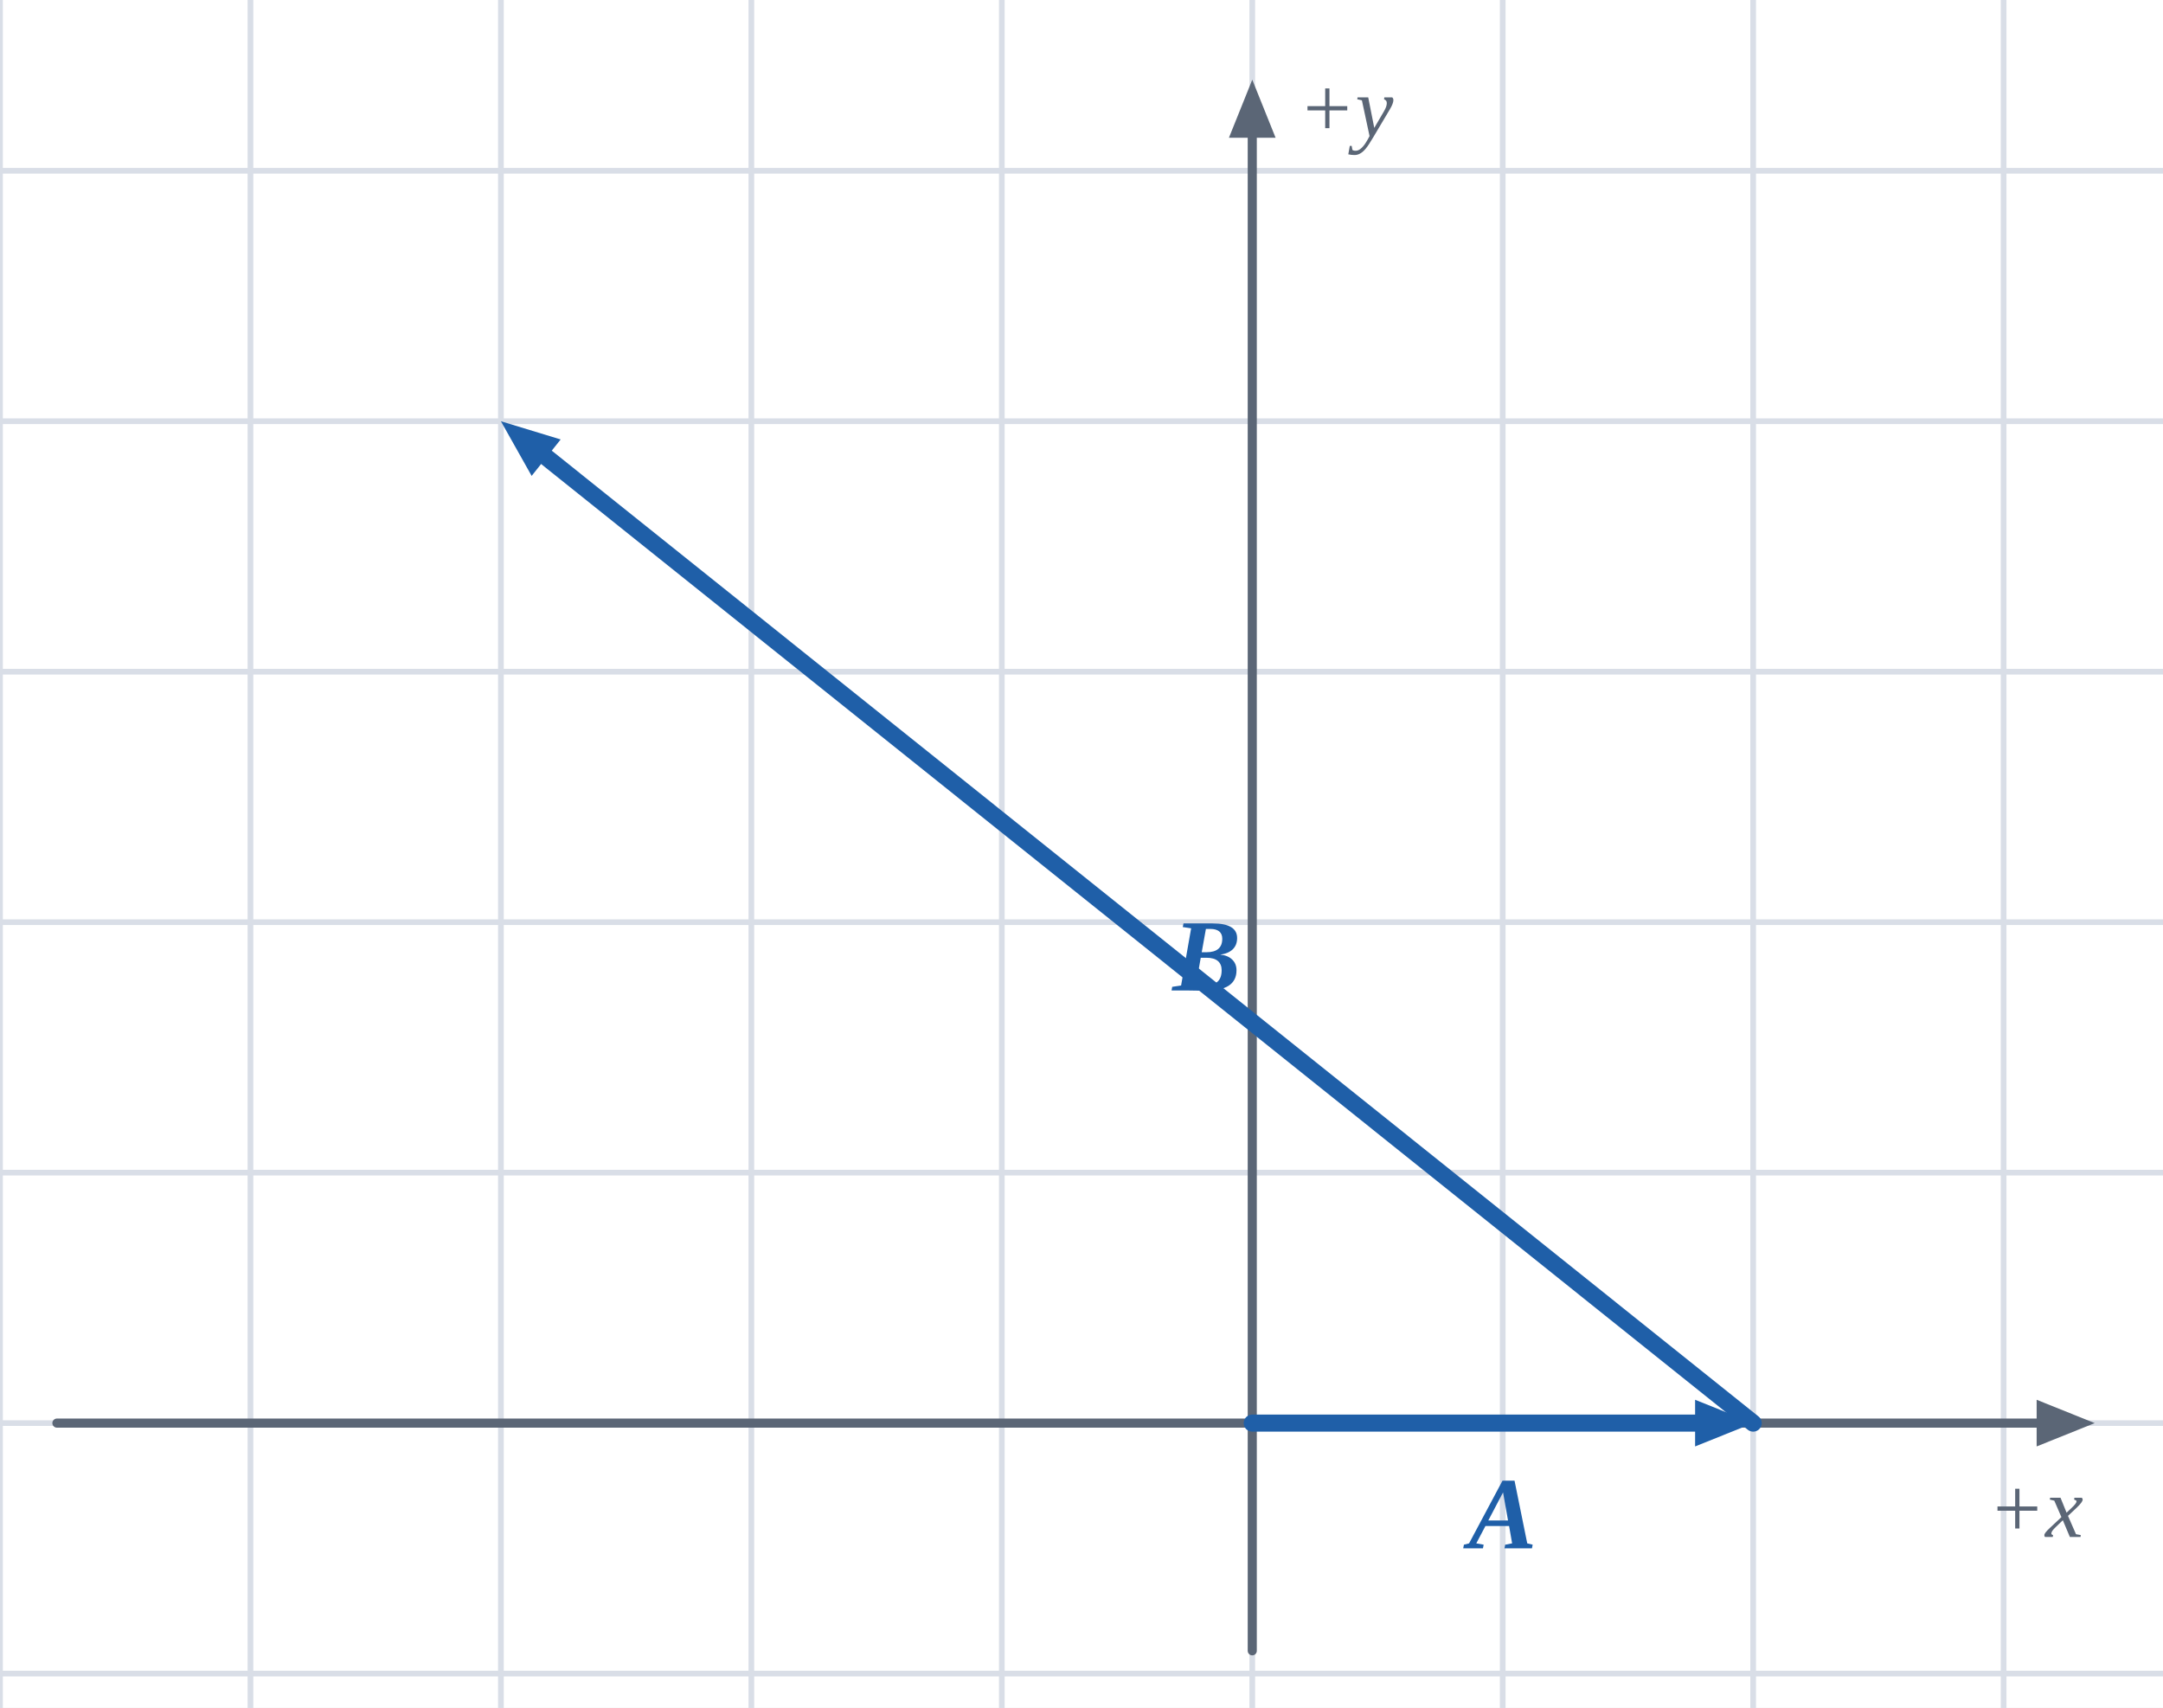
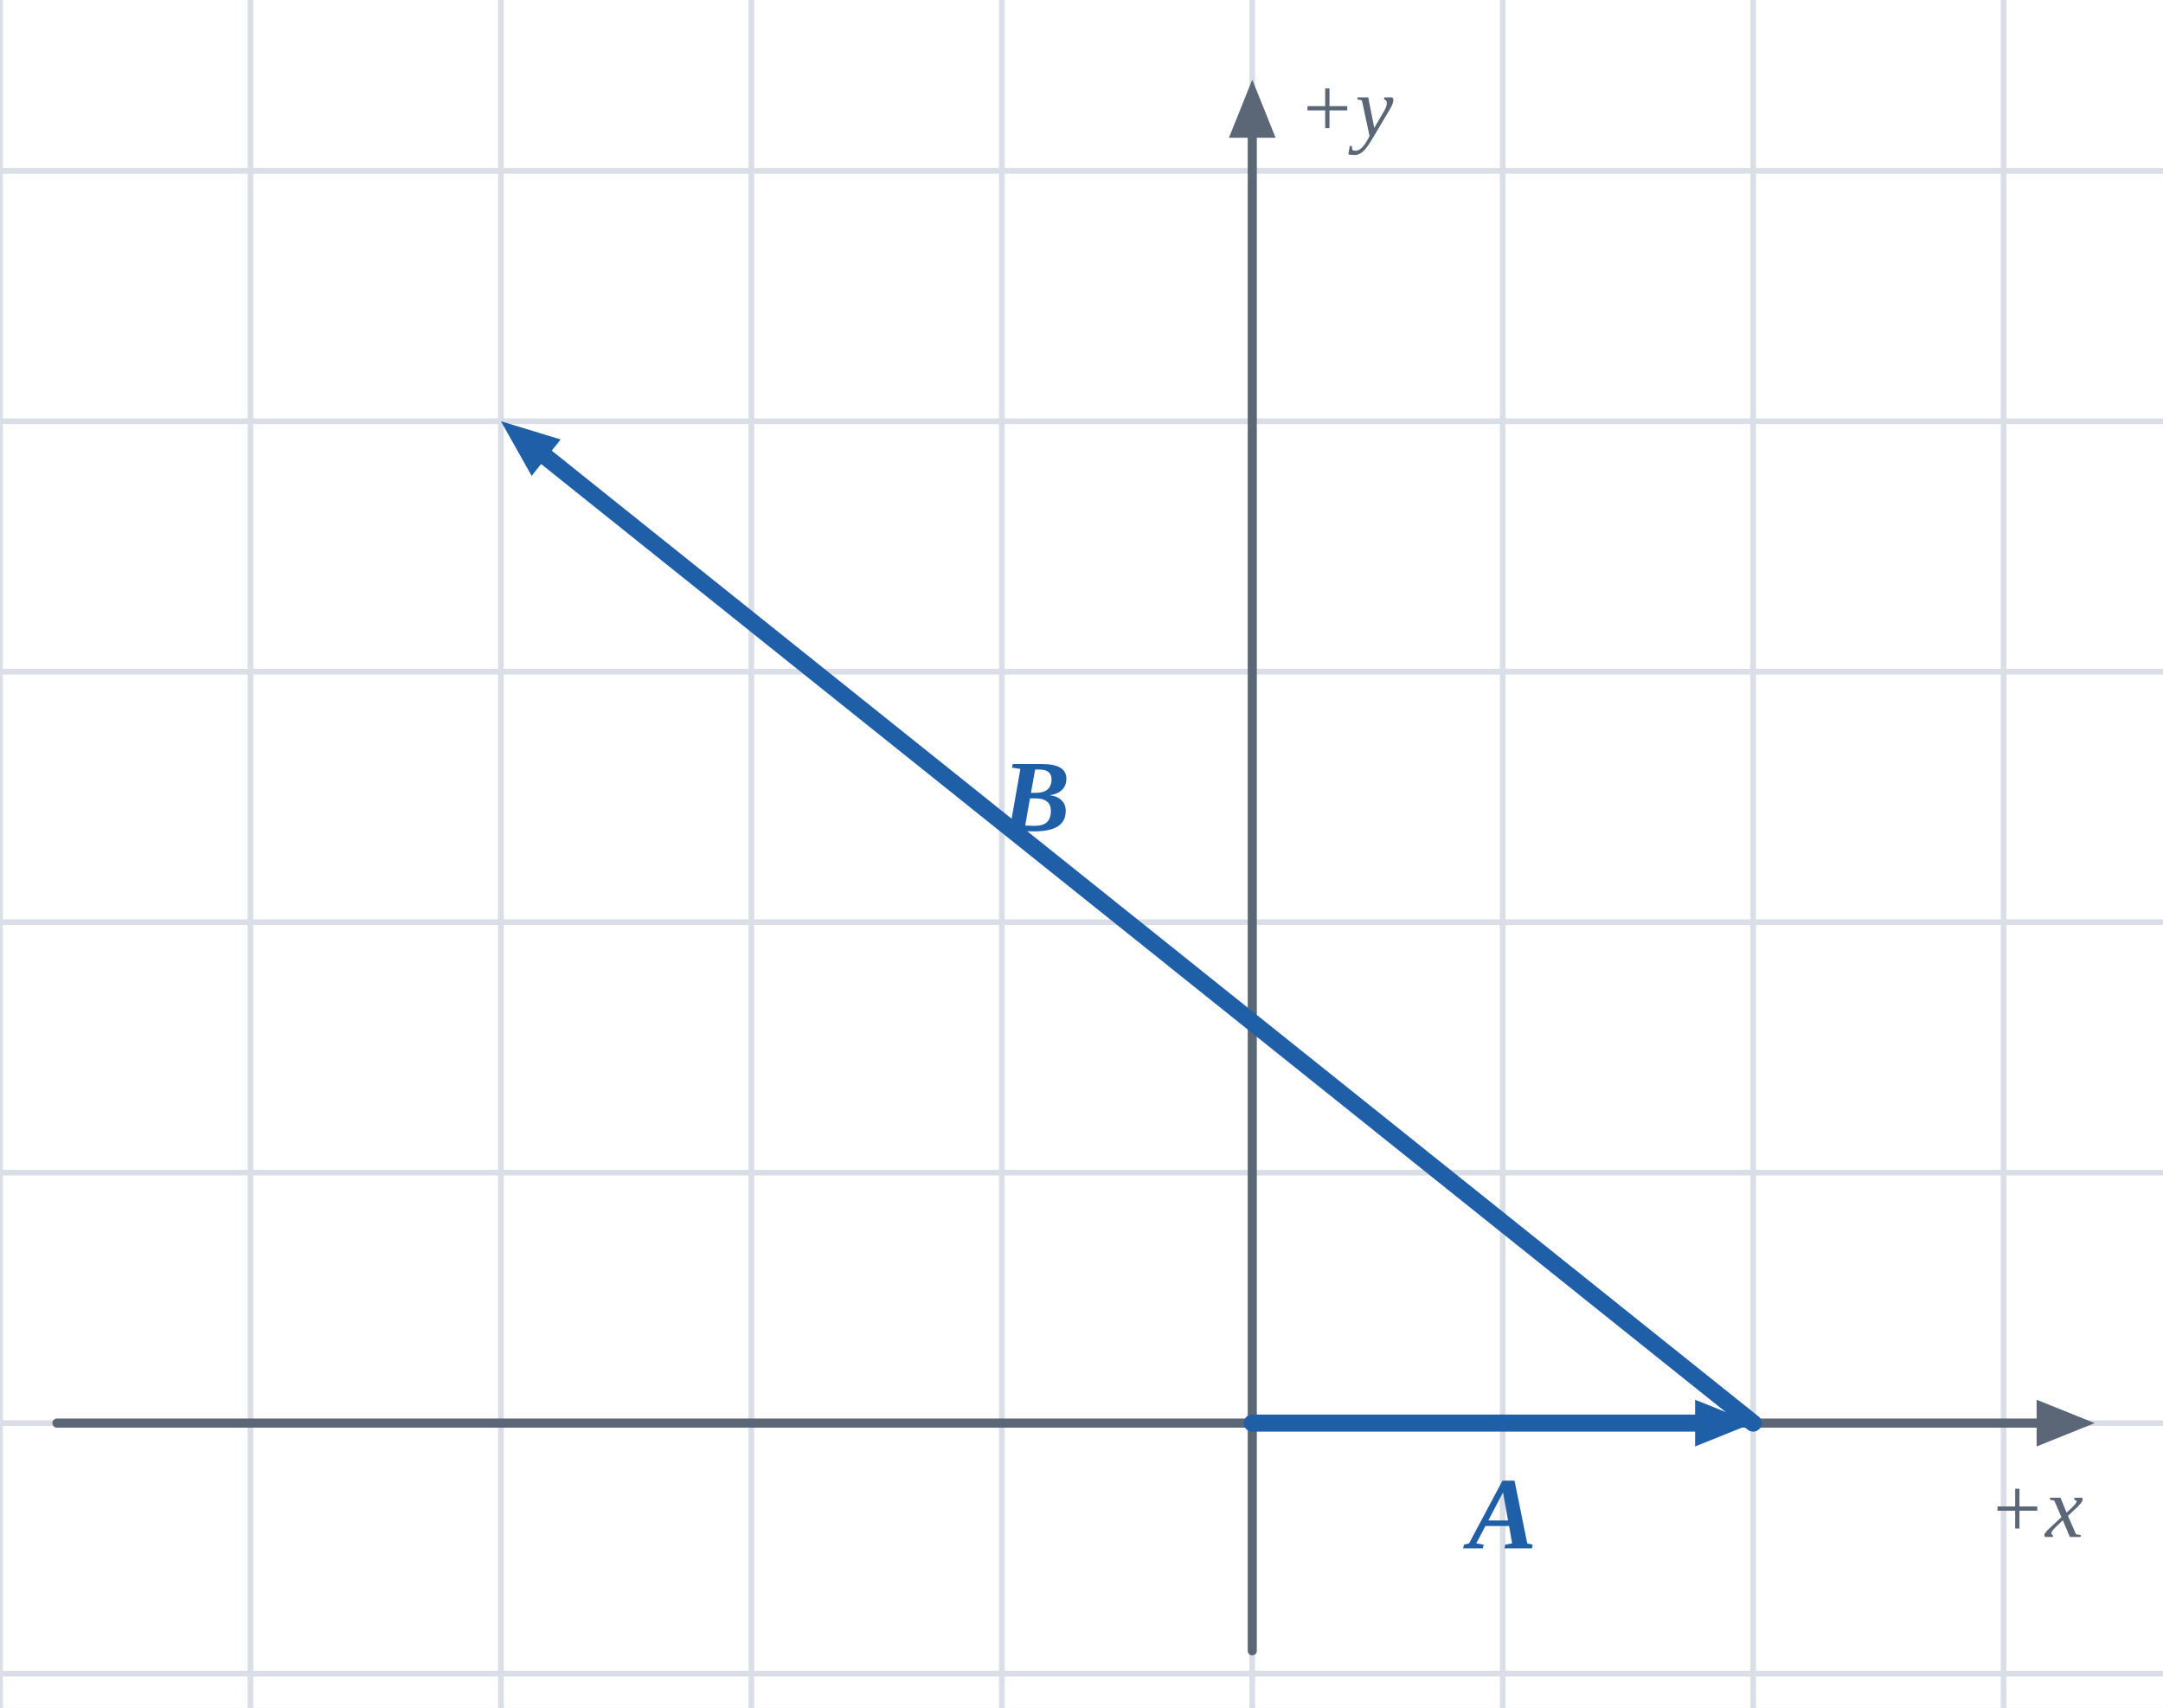
<svg xmlns="http://www.w3.org/2000/svg" viewBox="0 0 380 300" width="380" height="300">
  <rect width="380" height="300" fill="#fff" />
  <line x1="0.0" y1="0.0" x2="0.0" y2="300.0" stroke="#d9dee7" stroke-width="1" stroke-linecap="round" />
  <line x1="44.0" y1="0.0" x2="44.0" y2="300.0" stroke="#d9dee7" stroke-width="1" stroke-linecap="round" />
  <line x1="88.0" y1="0.0" x2="88.0" y2="300.0" stroke="#d9dee7" stroke-width="1" stroke-linecap="round" />
  <line x1="132.0" y1="0.0" x2="132.0" y2="300.0" stroke="#d9dee7" stroke-width="1" stroke-linecap="round" />
  <line x1="176.0" y1="0.0" x2="176.0" y2="300.0" stroke="#d9dee7" stroke-width="1" stroke-linecap="round" />
  <line x1="220.0" y1="0.0" x2="220.0" y2="300.0" stroke="#d9dee7" stroke-width="1" stroke-linecap="round" />
  <line x1="264.0" y1="0.0" x2="264.0" y2="300.0" stroke="#d9dee7" stroke-width="1" stroke-linecap="round" />
  <line x1="308.0" y1="0.0" x2="308.0" y2="300.0" stroke="#d9dee7" stroke-width="1" stroke-linecap="round" />
  <line x1="352.0" y1="0.0" x2="352.0" y2="300.0" stroke="#d9dee7" stroke-width="1" stroke-linecap="round" />
  <line x1="0.0" y1="30.0" x2="380.0" y2="30.0" stroke="#d9dee7" stroke-width="1" stroke-linecap="round" />
  <line x1="0.0" y1="74.0" x2="380.0" y2="74.0" stroke="#d9dee7" stroke-width="1" stroke-linecap="round" />
  <line x1="0.0" y1="118.0" x2="380.0" y2="118.0" stroke="#d9dee7" stroke-width="1" stroke-linecap="round" />
  <line x1="0.0" y1="162.0" x2="380.0" y2="162.0" stroke="#d9dee7" stroke-width="1" stroke-linecap="round" />
  <line x1="0.0" y1="206.0" x2="380.0" y2="206.0" stroke="#d9dee7" stroke-width="1" stroke-linecap="round" />
  <line x1="0.0" y1="250.0" x2="380.0" y2="250.0" stroke="#d9dee7" stroke-width="1" stroke-linecap="round" />
  <line x1="0.0" y1="294.0" x2="380.0" y2="294.0" stroke="#d9dee7" stroke-width="1" stroke-linecap="round" />
  <line x1="10.0" y1="250.0" x2="361.4" y2="250.0" stroke="#5b6676" stroke-width="1.6" stroke-linecap="round" />
  <polygon points="368.0,250.0 357.8,254.1 357.8,245.9" fill="#5b6676" />
  <line x1="220.0" y1="290.0" x2="220.0" y2="20.6" stroke="#5b6676" stroke-width="1.6" stroke-linecap="round" />
  <polygon points="220.0,14.0 224.1,24.2 215.9,24.2" fill="#5b6676" />
  <text x="366.0" y="270.0" text-anchor="end" font-size="15" fill="#5b6676" font-weight="normal" font-style="italic" font-family="'Times New Roman',Times,serif">+x</text>
  <text x="228.0" y="24.0" text-anchor="start" font-size="15" fill="#5b6676" font-weight="normal" font-style="italic" font-family="'Times New Roman',Times,serif">+y</text>
  <line x1="220.0" y1="250.0" x2="301.4" y2="250.0" stroke="#1f5fa8" stroke-width="3" stroke-linecap="round" />
  <polygon points="308.0,250.0 297.8,254.1 297.8,245.9" fill="#1f5fa8" />
  <text x="264.0" y="272.0" text-anchor="middle" font-size="18" fill="#1f5fa8" font-weight="bold" font-style="italic" font-family="'Times New Roman',Times,serif">A</text>
  <line x1="308.0" y1="250.0" x2="93.2" y2="78.1" stroke="#1f5fa8" stroke-width="3" stroke-linecap="round" />
  <polygon points="88.0,74.0 98.5,77.2 93.4,83.6" fill="#1f5fa8" />
-   <text x="212.0" y="174.0" text-anchor="middle" font-size="18" fill="#1f5fa8" font-weight="bold" font-style="italic" font-family="'Times New Roman',Times,serif">B</text>
+   <text x="182.0" y="146.0" text-anchor="middle" font-size="18" fill="#1f5fa8" font-weight="bold" font-style="italic" font-family="'Times New Roman',Times,serif">B</text>
</svg>
